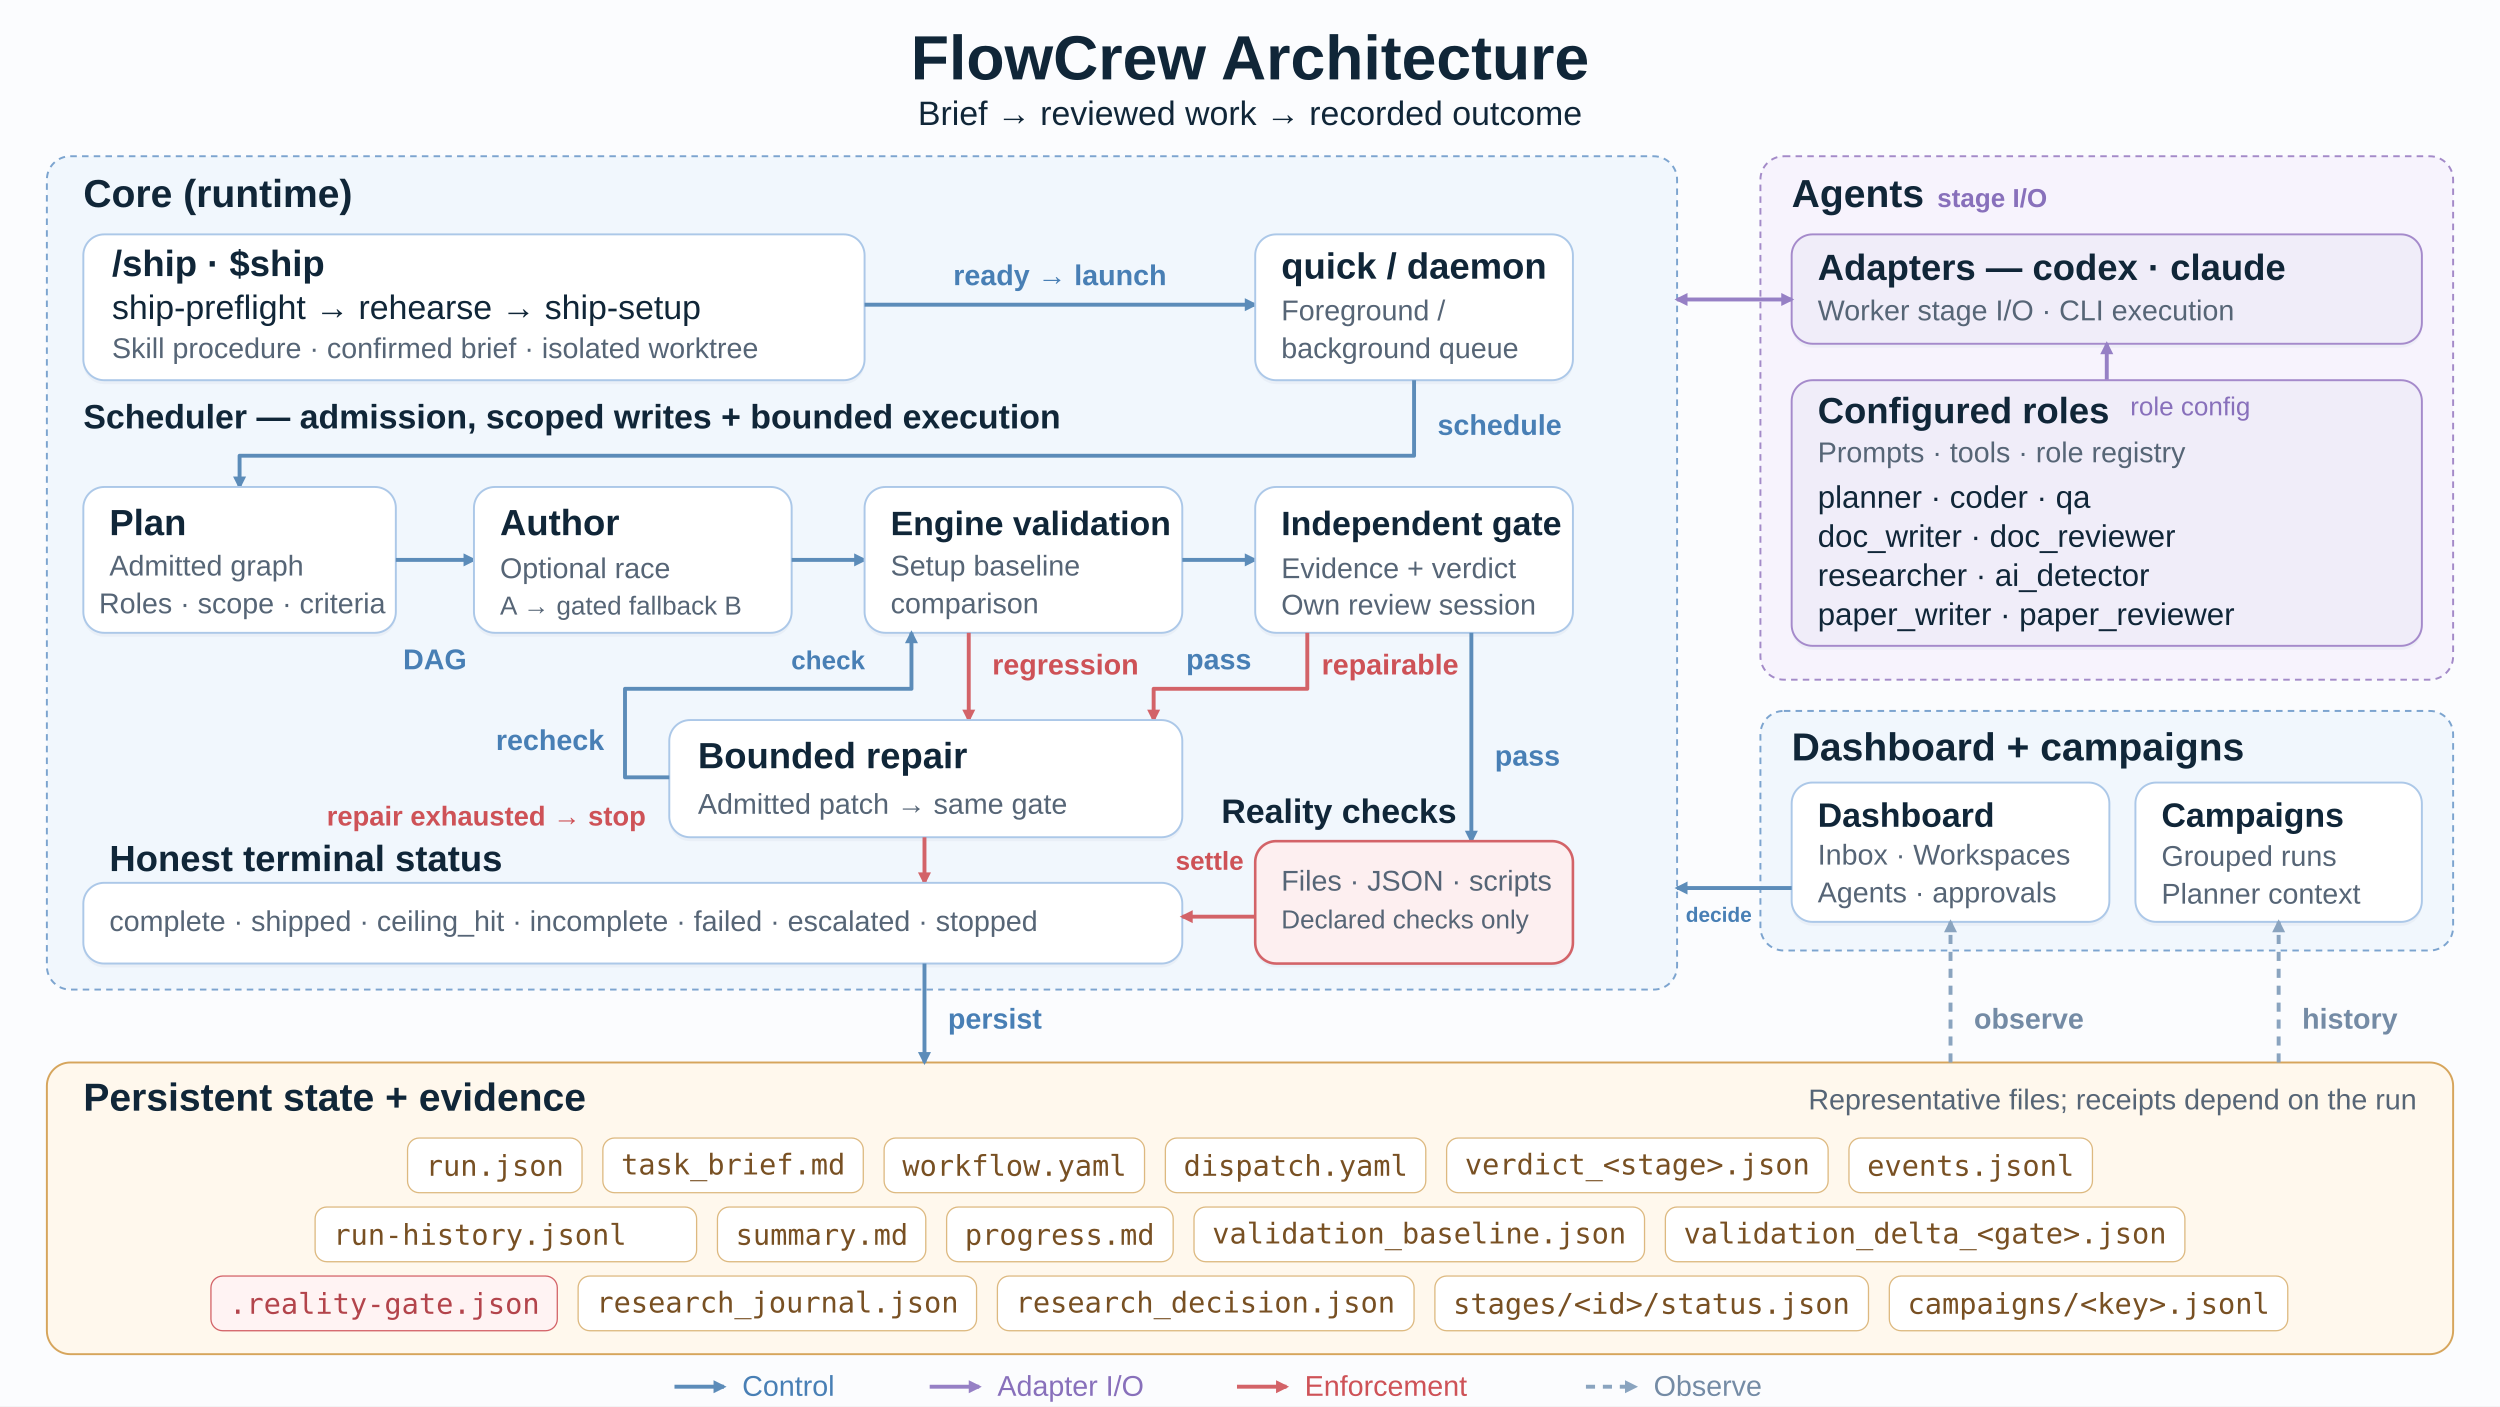
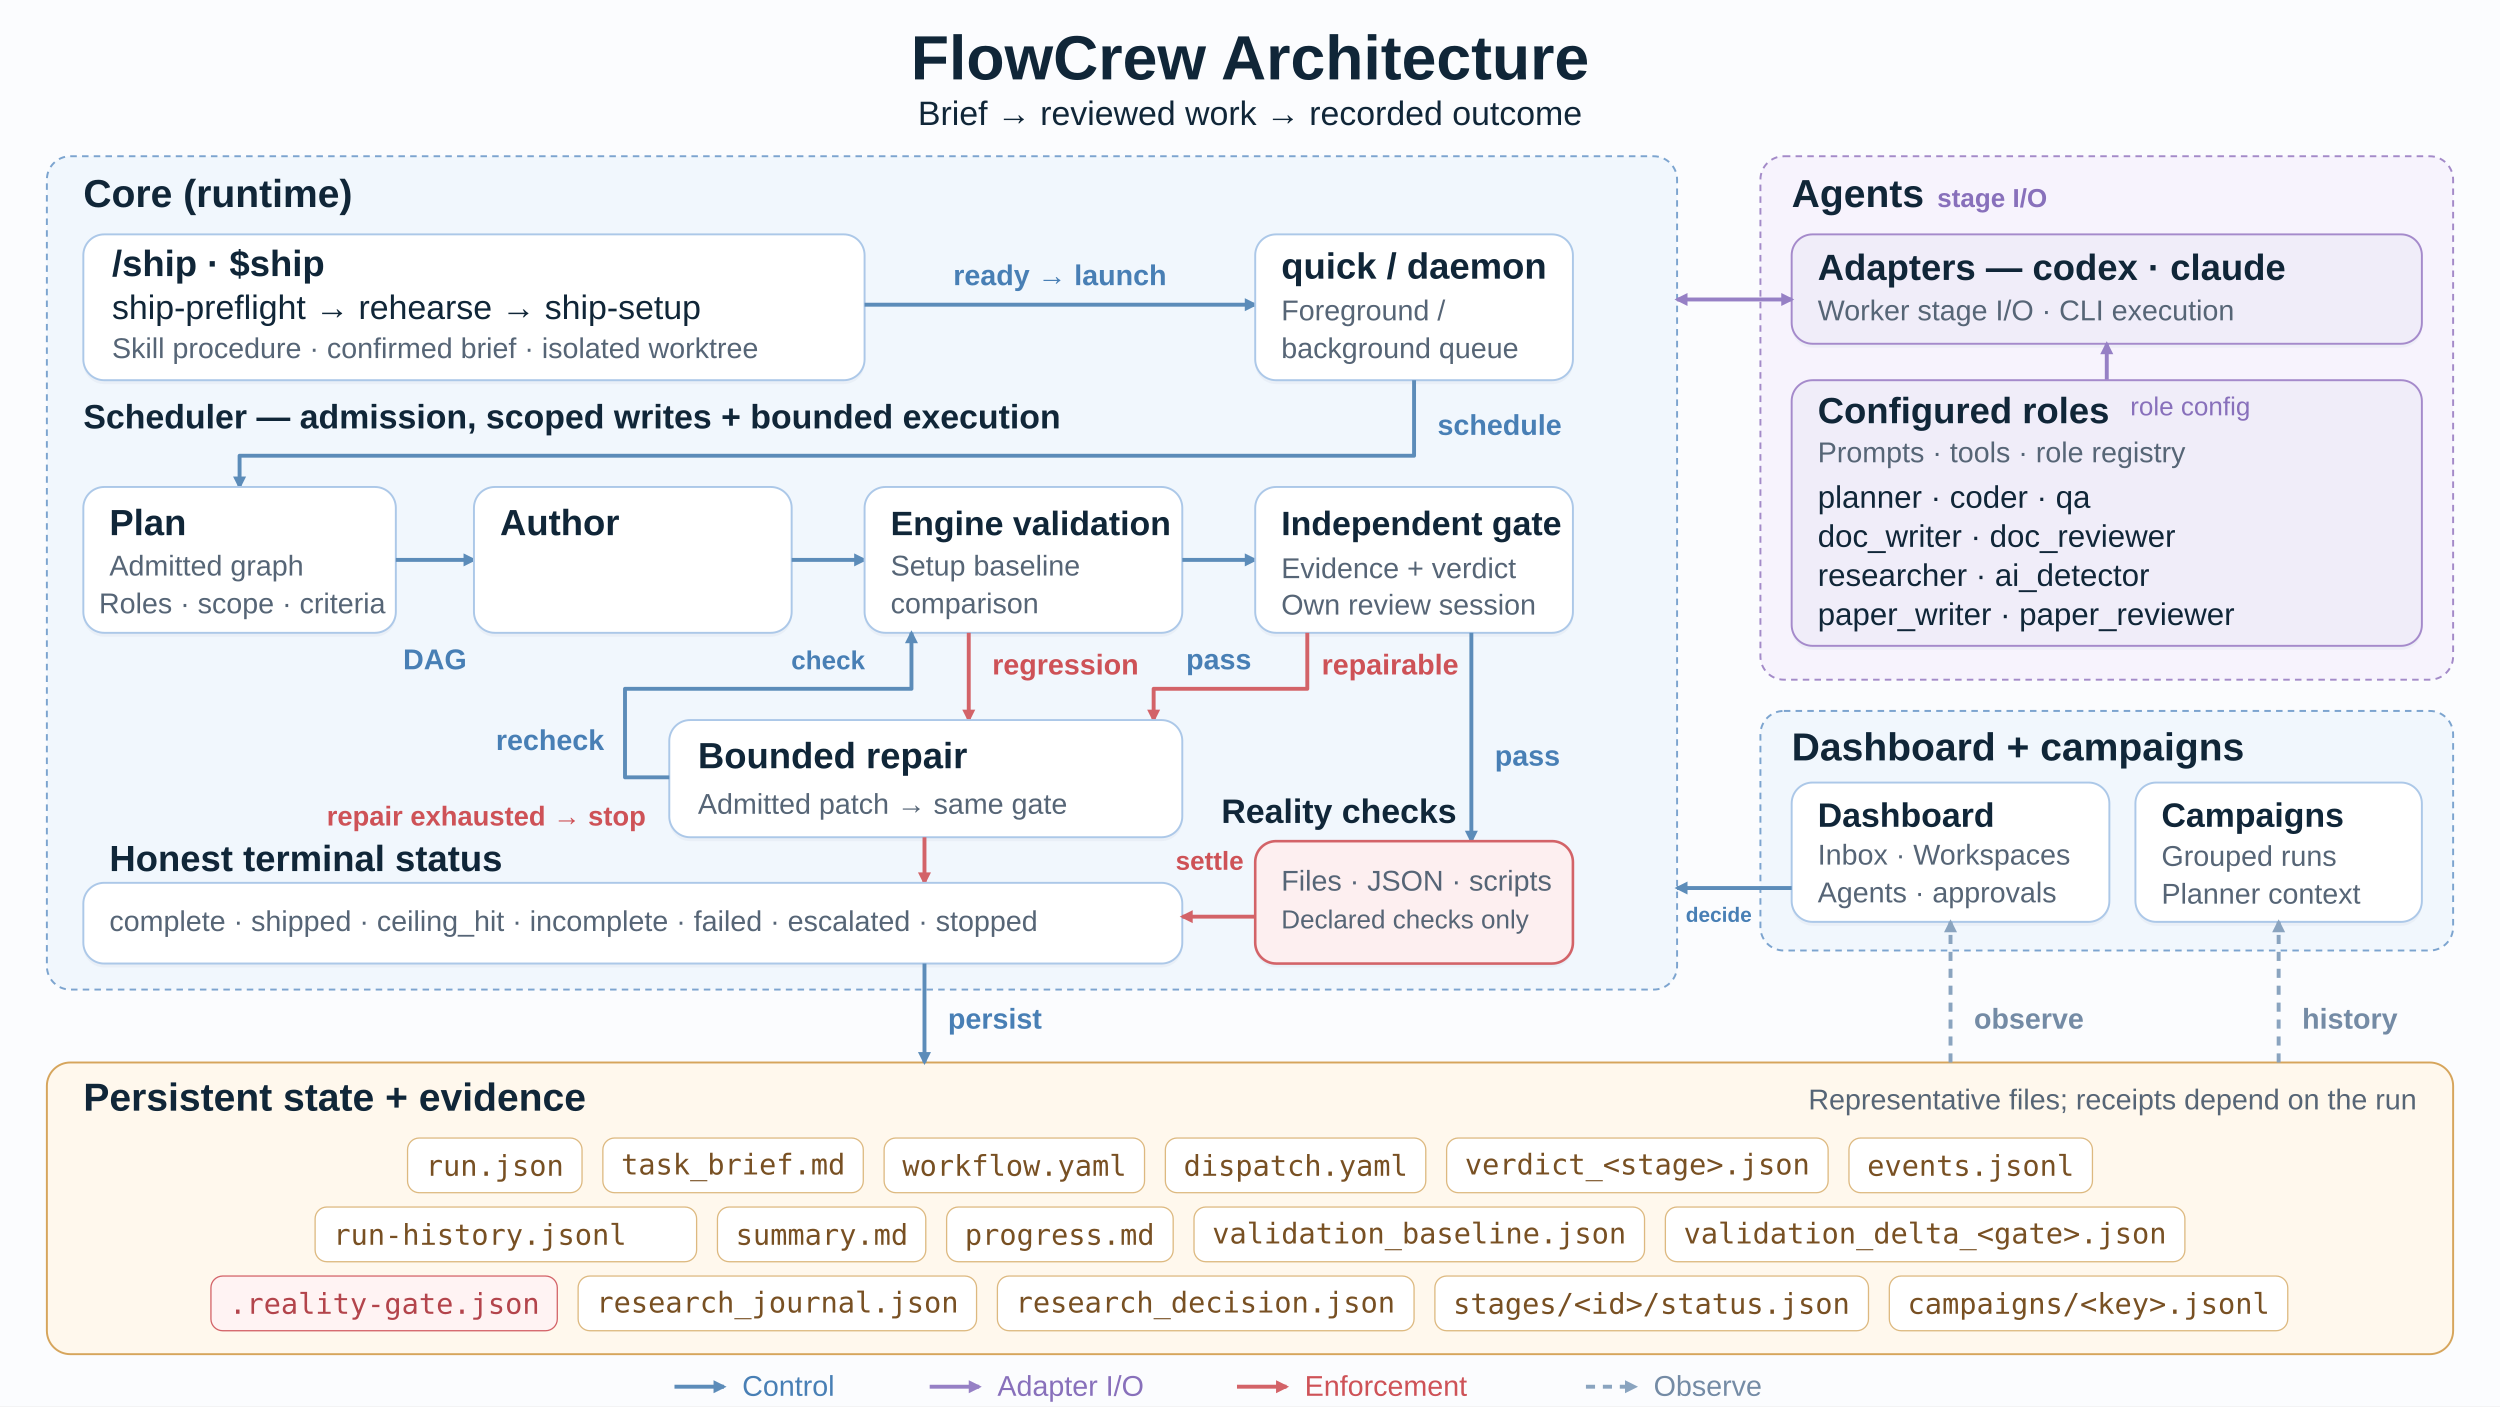
<svg xmlns="http://www.w3.org/2000/svg" width="1920" height="1080" viewBox="0 0 1920 1080" role="img" aria-labelledby="title description">
  <defs>
    <style>
      text { font-family: Arial, "Liberation Sans", sans-serif; fill: #102638; }
      .heading { font-size: 30px; font-weight: 700; }
      .card-title { font-size: 28px; font-weight: 700; }
      .small-title { font-size: 26px; font-weight: 700; }
      .subtitle { font-size: 22px; fill: #566576; }
      .label { font-size: 22px; font-weight: 700; }
      .control-text { fill: #487fb5; }
      .adapter-text { fill: #8870bb; }
      .enforce-text { fill: #ce5257; }
      .observe-text { fill: #748ba5; }
      .control { fill: none; stroke: #5c8cb9; stroke-width: 3; stroke-linejoin: round; }
      .adapter { fill: none; stroke: #9680c5; stroke-width: 3; }
      .enforce { fill: none; stroke: #d36368; stroke-width: 3; stroke-linejoin: round; }
      .observe { fill: none; stroke: #8aa4bf; stroke-width: 3; stroke-dasharray: 7 6; }
      .shadow { fill: #dce3ed; opacity: .38; }
      .core-card { fill: #fff; stroke: #acc8e8; stroke-width: 1.5; }
      .agent-card { fill: #f0edf9; stroke: #a58acb; stroke-width: 1.5; }
      .file { font-family: "DejaVu Sans Mono", monospace; font-size: 22px; fill: #785023; }
    </style>
    <marker id="blue" markerWidth="10" markerHeight="10" refX="8" refY="5" orient="auto-start-reverse" markerUnits="userSpaceOnUse">
      <path d="M0 0 10 5 0 10Z" fill="#5c8cb9" />
    </marker>
    <marker id="purple" markerWidth="10" markerHeight="10" refX="8" refY="5" orient="auto-start-reverse" markerUnits="userSpaceOnUse">
      <path d="M0 0 10 5 0 10Z" fill="#9680c5" />
    </marker>
    <marker id="red" markerWidth="10" markerHeight="10" refX="8" refY="5" orient="auto-start-reverse" markerUnits="userSpaceOnUse">
      <path d="M0 0 10 5 0 10Z" fill="#d36368" />
    </marker>
    <marker id="grey" markerWidth="10" markerHeight="10" refX="8" refY="5" orient="auto" markerUnits="userSpaceOnUse">
      <path d="M0 0 10 5 0 10Z" fill="#8aa4bf" />
    </marker>
  </defs>
  <rect width="1920" height="1080" fill="#fbfcfe" />
  <text x="960" y="61" text-anchor="middle" font-size="48" font-weight="700">FlowCrew Architecture</text>
  <text x="960" y="96" text-anchor="middle" font-size="26" fill="#566576">Brief → reviewed work → recorded outcome</text>
  <rect id="core-panel" x="36" y="120" width="1252" height="640" rx="18" fill="#f1f7fd" stroke="#7ca4cf" stroke-width="1.5" stroke-dasharray="5 4" />
  <text x="64" y="159" class="heading">Core (runtime)</text>
  <rect id="agents-panel" x="1352" y="120" width="532" height="402" rx="18" fill="#f7f3fd" stroke="#a38ac8" stroke-width="1.5" stroke-dasharray="5 4" />
  <text x="1376" y="159" class="heading" fill="#584080">Agents</text>
  <rect id="dashboard-panel" x="1352" y="546" width="532" height="184" rx="18" fill="#f1f7fd" stroke="#7ca4cf" stroke-width="1.5" stroke-dasharray="5 4" />
  <text x="1376" y="584" class="heading">Dashboard + campaigns</text>
  <rect id="storage-panel" x="36" y="816" width="1848" height="224" rx="18" fill="#fff8ed" stroke="#d6a55c" stroke-width="1.5" />
  <text x="64" y="853" class="heading" fill="#785023">Persistent state + evidence</text>
  <text x="1856" y="852" text-anchor="end" class="subtitle">Representative files; receipts depend on the run</text>
  <rect class="shadow" x="64" y="183" width="600" height="112" rx="16" />
  <rect id="ship" class="core-card" x="64" y="180" width="600" height="112" rx="16" />
  <text x="86" y="212" class="card-title">/ship · $ship</text>
  <text x="86" y="245" font-size="26">ship-preflight → rehearse → ship-setup</text>
  <text x="86" y="275" class="subtitle">Skill procedure · confirmed brief · isolated worktree</text>
  <path id="ready-launch" class="control" d="M664 234H964" marker-end="url(#blue)" />
  <text x="814" y="219" text-anchor="middle" class="label control-text">ready → launch</text>
  <rect class="shadow" x="964" y="183" width="244" height="112" rx="16" />
  <rect id="launch" class="core-card" x="964" y="180" width="244" height="112" rx="16" />
  <text x="984" y="214" class="card-title">quick / daemon</text>
  <text x="984" y="246" class="subtitle">Foreground /</text>
  <text x="984" y="275" class="subtitle">background queue</text>
  <text x="64" y="329" class="small-title">Scheduler — admission, scoped writes + bounded execution</text>
  <path id="schedule" class="control" d="M1086 292V350H184V374" marker-end="url(#blue)" />
  <text x="1104" y="334" class="label control-text">schedule</text>
  <rect class="shadow" x="64" y="377" width="240" height="112" rx="16" />
  <rect id="plan" class="core-card" x="64" y="374" width="240" height="112" rx="16" />
  <text x="84" y="411" class="card-title">Plan</text>
  <text x="84" y="442" class="subtitle">Admitted graph</text>
  <text x="76" y="471" class="subtitle">Roles · scope · criteria</text>
  <path id="dispatch" class="control" d="M304 430H364" marker-end="url(#blue)" />
  <text x="334" y="514" text-anchor="middle" class="label control-text">DAG</text>
  <rect class="shadow" x="364" y="377" width="244" height="112" rx="16" />
  <rect id="author" class="core-card" x="364" y="374" width="244" height="112" rx="16" />
  <text x="384" y="411" class="card-title">Author</text>
-   <text x="384" y="444" class="subtitle">Optional race</text>
-   <text x="384" y="472" class="subtitle" style="font-size:20px">A → gated fallback B</text>
  <path id="check" class="control" d="M608 430H664" marker-end="url(#blue)" />
  <text x="636" y="514" text-anchor="middle" font-size="20" font-weight="700" class="control-text">check</text>
  <rect class="shadow" x="664" y="377" width="244" height="112" rx="16" />
  <rect id="validation" class="core-card" x="664" y="374" width="244" height="112" rx="16" />
  <text x="684" y="411" class="small-title">Engine validation</text>
  <text x="684" y="442" class="subtitle">Setup baseline</text>
  <text x="684" y="471" class="subtitle">comparison</text>
  <path id="validation-pass" class="control" d="M908 430H964" marker-end="url(#blue)" />
  <text x="936" y="514" text-anchor="middle" class="label control-text">pass</text>
  <rect class="shadow" x="964" y="377" width="244" height="112" rx="16" />
  <rect id="gate" class="core-card" x="964" y="374" width="244" height="112" rx="16" />
  <text x="984" y="411" class="small-title">Independent gate</text>
  <text x="984" y="444" class="subtitle">Evidence + verdict</text>
  <text x="984" y="472" class="subtitle">Own review session</text>
  <path id="validation-regression" class="enforce" d="M744 486V553" marker-end="url(#red)" />
  <text x="762" y="518" class="label enforce-text">regression</text>
  <path id="gate-rejection" class="enforce" d="M1004 486V529H886V553" marker-end="url(#red)" />
  <text x="1015" y="518" class="label enforce-text">repairable</text>
  <rect class="shadow" x="514" y="556" width="394" height="90" rx="16" />
  <rect id="repair" class="core-card" x="514" y="553" width="394" height="90" rx="16" />
  <text x="536" y="590" class="card-title">Bounded repair</text>
  <text x="536" y="625" class="subtitle">Admitted patch → same gate</text>
  <path id="recheck" class="control" d="M514 597H480V529H700V486" marker-end="url(#blue)" />
  <text x="464" y="576" text-anchor="end" class="label control-text">recheck</text>
  <path id="stop" class="enforce" d="M710 643V678" marker-end="url(#red)" />
  <text x="496" y="634" text-anchor="end" font-size="21" font-weight="700" class="enforce-text">repair exhausted → stop</text>
  <path id="gate-pass" class="control" d="M1130 486V646" marker-end="url(#blue)" />
  <text x="1148" y="588" class="label control-text">pass</text>
  <rect class="shadow" x="964" y="649" width="244" height="94" rx="16" />
  <rect id="reality" x="964" y="646" width="244" height="94" rx="16" fill="#fdeff0" stroke="#d36368" stroke-width="2" />
  <text x="938" y="632" class="small-title">Reality checks</text>
  <text x="984" y="684" class="subtitle">Files · JSON · scripts</text>
  <text x="984" y="713" class="subtitle" style="font-size:20px">Declared checks only</text>
  <rect class="shadow" x="64" y="681" width="844" height="62" rx="16" />
  <rect id="terminal" class="core-card" x="64" y="678" width="844" height="62" rx="16" />
  <text x="84" y="669" class="card-title">Honest terminal status</text>
  <text x="84" y="715" class="subtitle">complete · shipped · ceiling_hit · incomplete · failed · escalated · stopped</text>
  <path id="settle" class="enforce" d="M964 704H908" marker-end="url(#red)" />
  <text x="929" y="668" text-anchor="middle" font-size="20" font-weight="700" class="enforce-text">settle</text>
  <rect class="shadow" x="1376" y="183" width="484" height="84" rx="16" />
  <rect id="adapters" class="agent-card" x="1376" y="180" width="484" height="84" rx="16" />
  <text x="1396" y="215" class="card-title">Adapters — codex · claude</text>
  <text x="1396" y="246" class="subtitle">Worker stage I/O · CLI execution</text>
  <path id="stage-io" class="adapter" d="M1288 230H1376" marker-start="url(#purple)" marker-end="url(#purple)" />
  <text x="1530" y="159" text-anchor="middle" font-size="20" font-weight="700" class="adapter-text">stage I/O</text>
  <path id="role-config" class="adapter" d="M1618 292V264" marker-end="url(#purple)" />
  <rect class="shadow" x="1376" y="295" width="484" height="204" rx="16" />
  <rect id="roles" class="agent-card" x="1376" y="292" width="484" height="204" rx="16" />
  <text x="1636" y="319" font-size="20" class="adapter-text">role config</text>
  <text x="1396" y="325" class="card-title">Configured roles</text>
  <text x="1396" y="355" class="subtitle">Prompts · tools · role registry</text>
  <text x="1396" y="390" font-size="24">planner · coder · qa</text>
  <text x="1396" y="420" font-size="24">doc_writer · doc_reviewer</text>
  <text x="1396" y="450" font-size="24">researcher · ai_detector</text>
  <text x="1396" y="480" font-size="24">paper_writer · paper_reviewer</text>
  <rect class="shadow" x="1376" y="604" width="244" height="107" rx="16" />
  <rect id="dashboard" class="core-card" x="1376" y="601" width="244" height="107" rx="16" />
  <text x="1396" y="635" class="small-title">Dashboard</text>
  <text x="1396" y="664" class="subtitle">Inbox · Workspaces</text>
  <text x="1396" y="693" class="subtitle">Agents · approvals</text>
  <rect class="shadow" x="1640" y="604" width="220" height="107" rx="16" />
  <rect id="campaigns" class="core-card" x="1640" y="601" width="220" height="107" rx="16" />
  <text x="1660" y="635" class="small-title">Campaigns</text>
  <text x="1660" y="665" class="subtitle">Grouped runs</text>
  <text x="1660" y="694" class="subtitle">Planner context</text>
  <path id="decisions" class="control" d="M1376 682H1288" marker-end="url(#blue)" />
  <text x="1320" y="708" text-anchor="middle" font-size="16" font-weight="700" class="control-text">decide</text>
  <path id="persist" class="control" d="M710 740V816" marker-end="url(#blue)" />
  <text x="728" y="790" class="label control-text">persist</text>
  <path id="observe" class="observe" d="M1498 816V708" marker-end="url(#grey)" />
  <text x="1516" y="790" class="label observe-text">observe</text>
  <path id="campaign-history" class="observe" d="M1750 816V708" marker-end="url(#grey)" />
  <text x="1768" y="790" class="label observe-text">history</text>
  <g id="files">
    <g>
      <rect x="313" y="874" width="134" height="42" rx="9" fill="#fff" stroke="#ddb980" />
      <text x="327" y="903" class="file">run.json</text>
    </g>
    <g>
      <rect x="463" y="874" width="200" height="42" rx="9" fill="#fff" stroke="#ddb980" />
      <text x="477" y="902" class="file">task_brief.md</text>
    </g>
    <g>
      <rect x="679" y="874" width="200" height="42" rx="9" fill="#fff" stroke="#ddb980" />
      <text x="693" y="903" class="file">workflow.yaml</text>
    </g>
    <g>
      <rect x="895" y="874" width="200" height="42" rx="9" fill="#fff" stroke="#ddb980" />
      <text x="909" y="903" class="file">dispatch.yaml</text>
    </g>
    <g>
      <rect x="1111" y="874" width="293" height="42" rx="9" fill="#fff" stroke="#ddb980" />
      <text x="1125" y="902" class="file">verdict_&lt;stage&gt;.json</text>
    </g>
    <g>
      <rect x="1420" y="874" width="187" height="42" rx="9" fill="#fff" stroke="#ddb980" />
      <text x="1434" y="903" class="file">events.jsonl</text>
    </g>
    <g>
      <rect x="242" y="927" width="293" height="42" rx="9" fill="#fff" stroke="#ddb980" />
      <text x="256" y="956" class="file">run-history.jsonl</text>
    </g>
    <g>
      <rect x="551" y="927" width="160" height="42" rx="9" fill="#fff" stroke="#ddb980" />
      <text x="565" y="956" class="file">summary.md</text>
    </g>
    <g>
      <rect x="727" y="927" width="174" height="42" rx="9" fill="#fff" stroke="#ddb980" />
      <text x="741" y="956" class="file">progress.md</text>
    </g>
    <g>
      <rect x="917" y="927" width="346" height="42" rx="9" fill="#fff" stroke="#ddb980" />
      <text x="931" y="955" class="file">validation_baseline.json</text>
    </g>
    <g>
      <rect x="1279" y="927" width="399" height="42" rx="9" fill="#fff" stroke="#ddb980" />
      <text x="1293" y="955" class="file">validation_delta_&lt;gate&gt;.json</text>
    </g>
    <g>
      <rect x="162" y="980" width="266" height="42" rx="9" fill="#fff3f3" stroke="#d36368" />
      <text x="176" y="1009" class="file" style="fill:#b3444b">.reality-gate.json</text>
    </g>
    <g>
      <rect x="444" y="980" width="306" height="42" rx="9" fill="#fff" stroke="#ddb980" />
      <text x="458" y="1008" class="file">research_journal.json</text>
    </g>
    <g>
      <rect x="766" y="980" width="320" height="42" rx="9" fill="#fff" stroke="#ddb980" />
      <text x="780" y="1008" class="file">research_decision.json</text>
    </g>
    <g>
      <rect x="1102" y="980" width="333" height="42" rx="9" fill="#fff" stroke="#ddb980" />
      <text x="1116" y="1009" class="file">stages/&lt;id&gt;/status.json</text>
    </g>
    <g>
      <rect x="1451" y="980" width="306" height="42" rx="9" fill="#fff" stroke="#ddb980" />
      <text x="1465" y="1009" class="file">campaigns/&lt;key&gt;.jsonl</text>
    </g>
  </g>
  <g id="legend" font-size="22">
    <path class="control" d="M518 1065H556" marker-end="url(#blue)" />
    <text x="570" y="1072" class="control-text">Control</text>
    <path class="adapter" d="M714 1065H752" marker-end="url(#purple)" />
    <text x="766" y="1072" class="adapter-text">Adapter I/O</text>
    <path class="enforce" d="M950 1065H988" marker-end="url(#red)" />
    <text x="1002" y="1072" class="enforce-text">Enforcement</text>
    <path class="observe" d="M1218 1065H1256" marker-end="url(#grey)" />
    <text x="1270" y="1072" class="observe-text">Observe</text>
  </g>
</svg>
